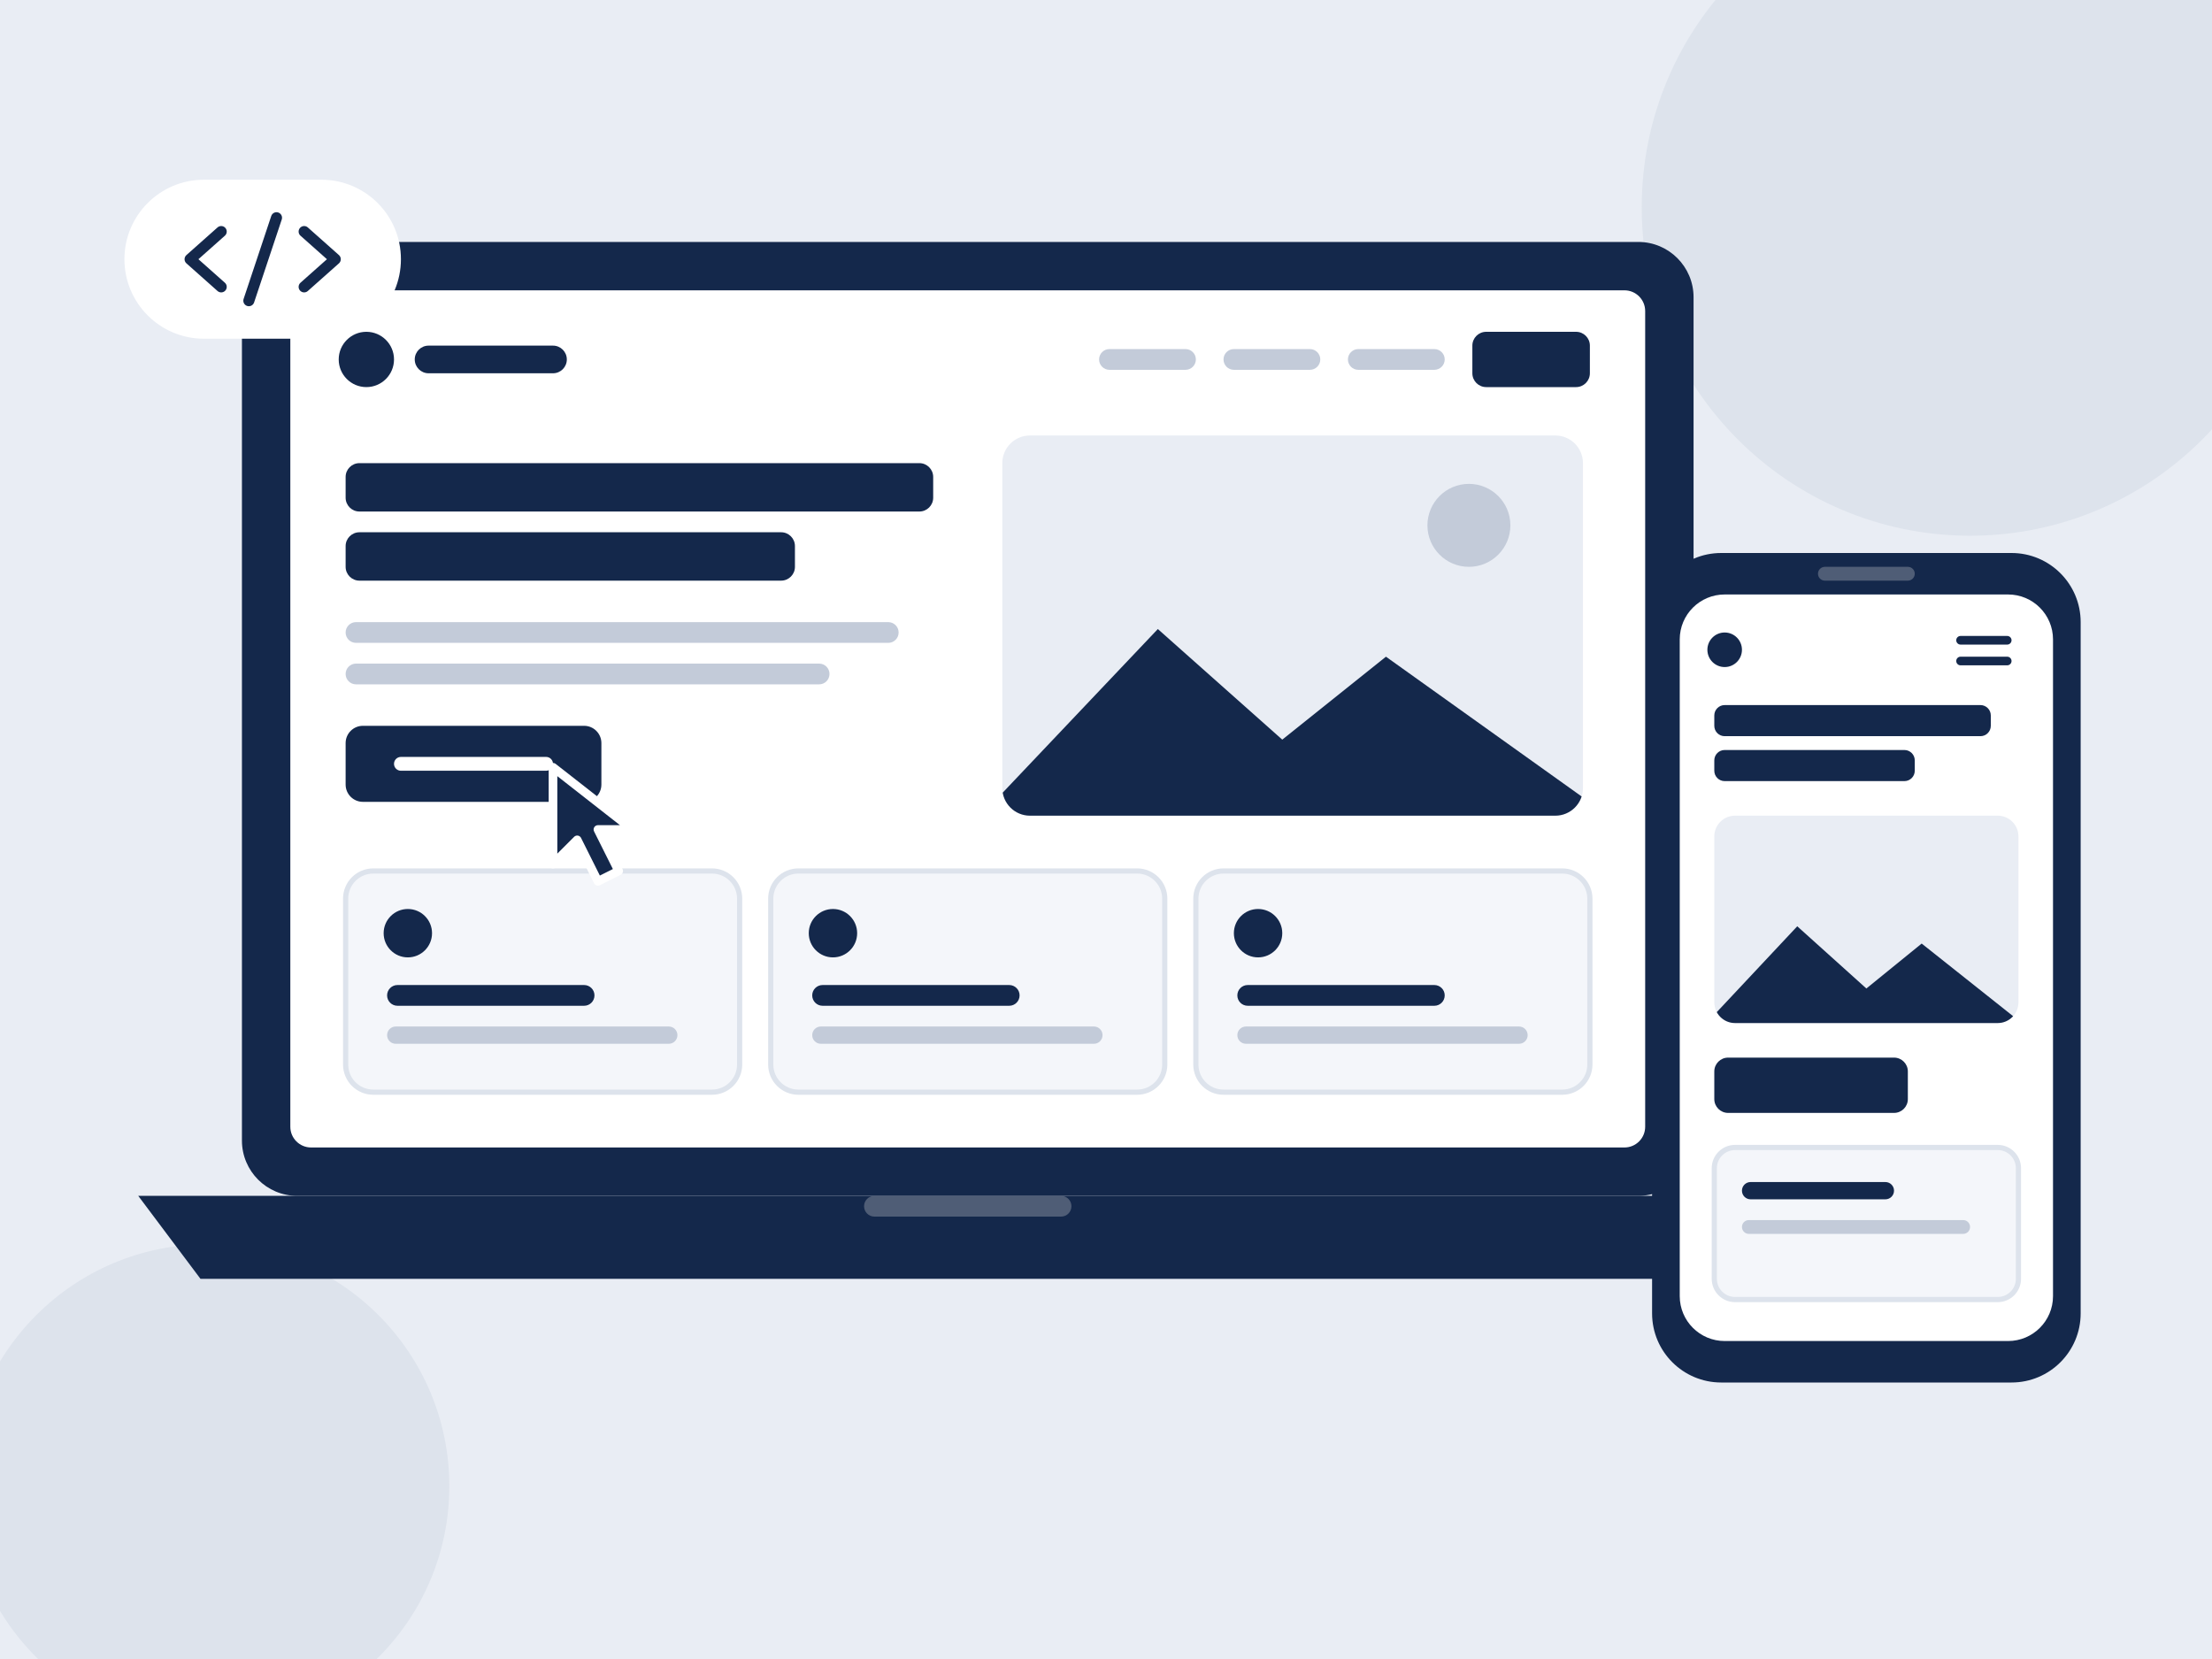
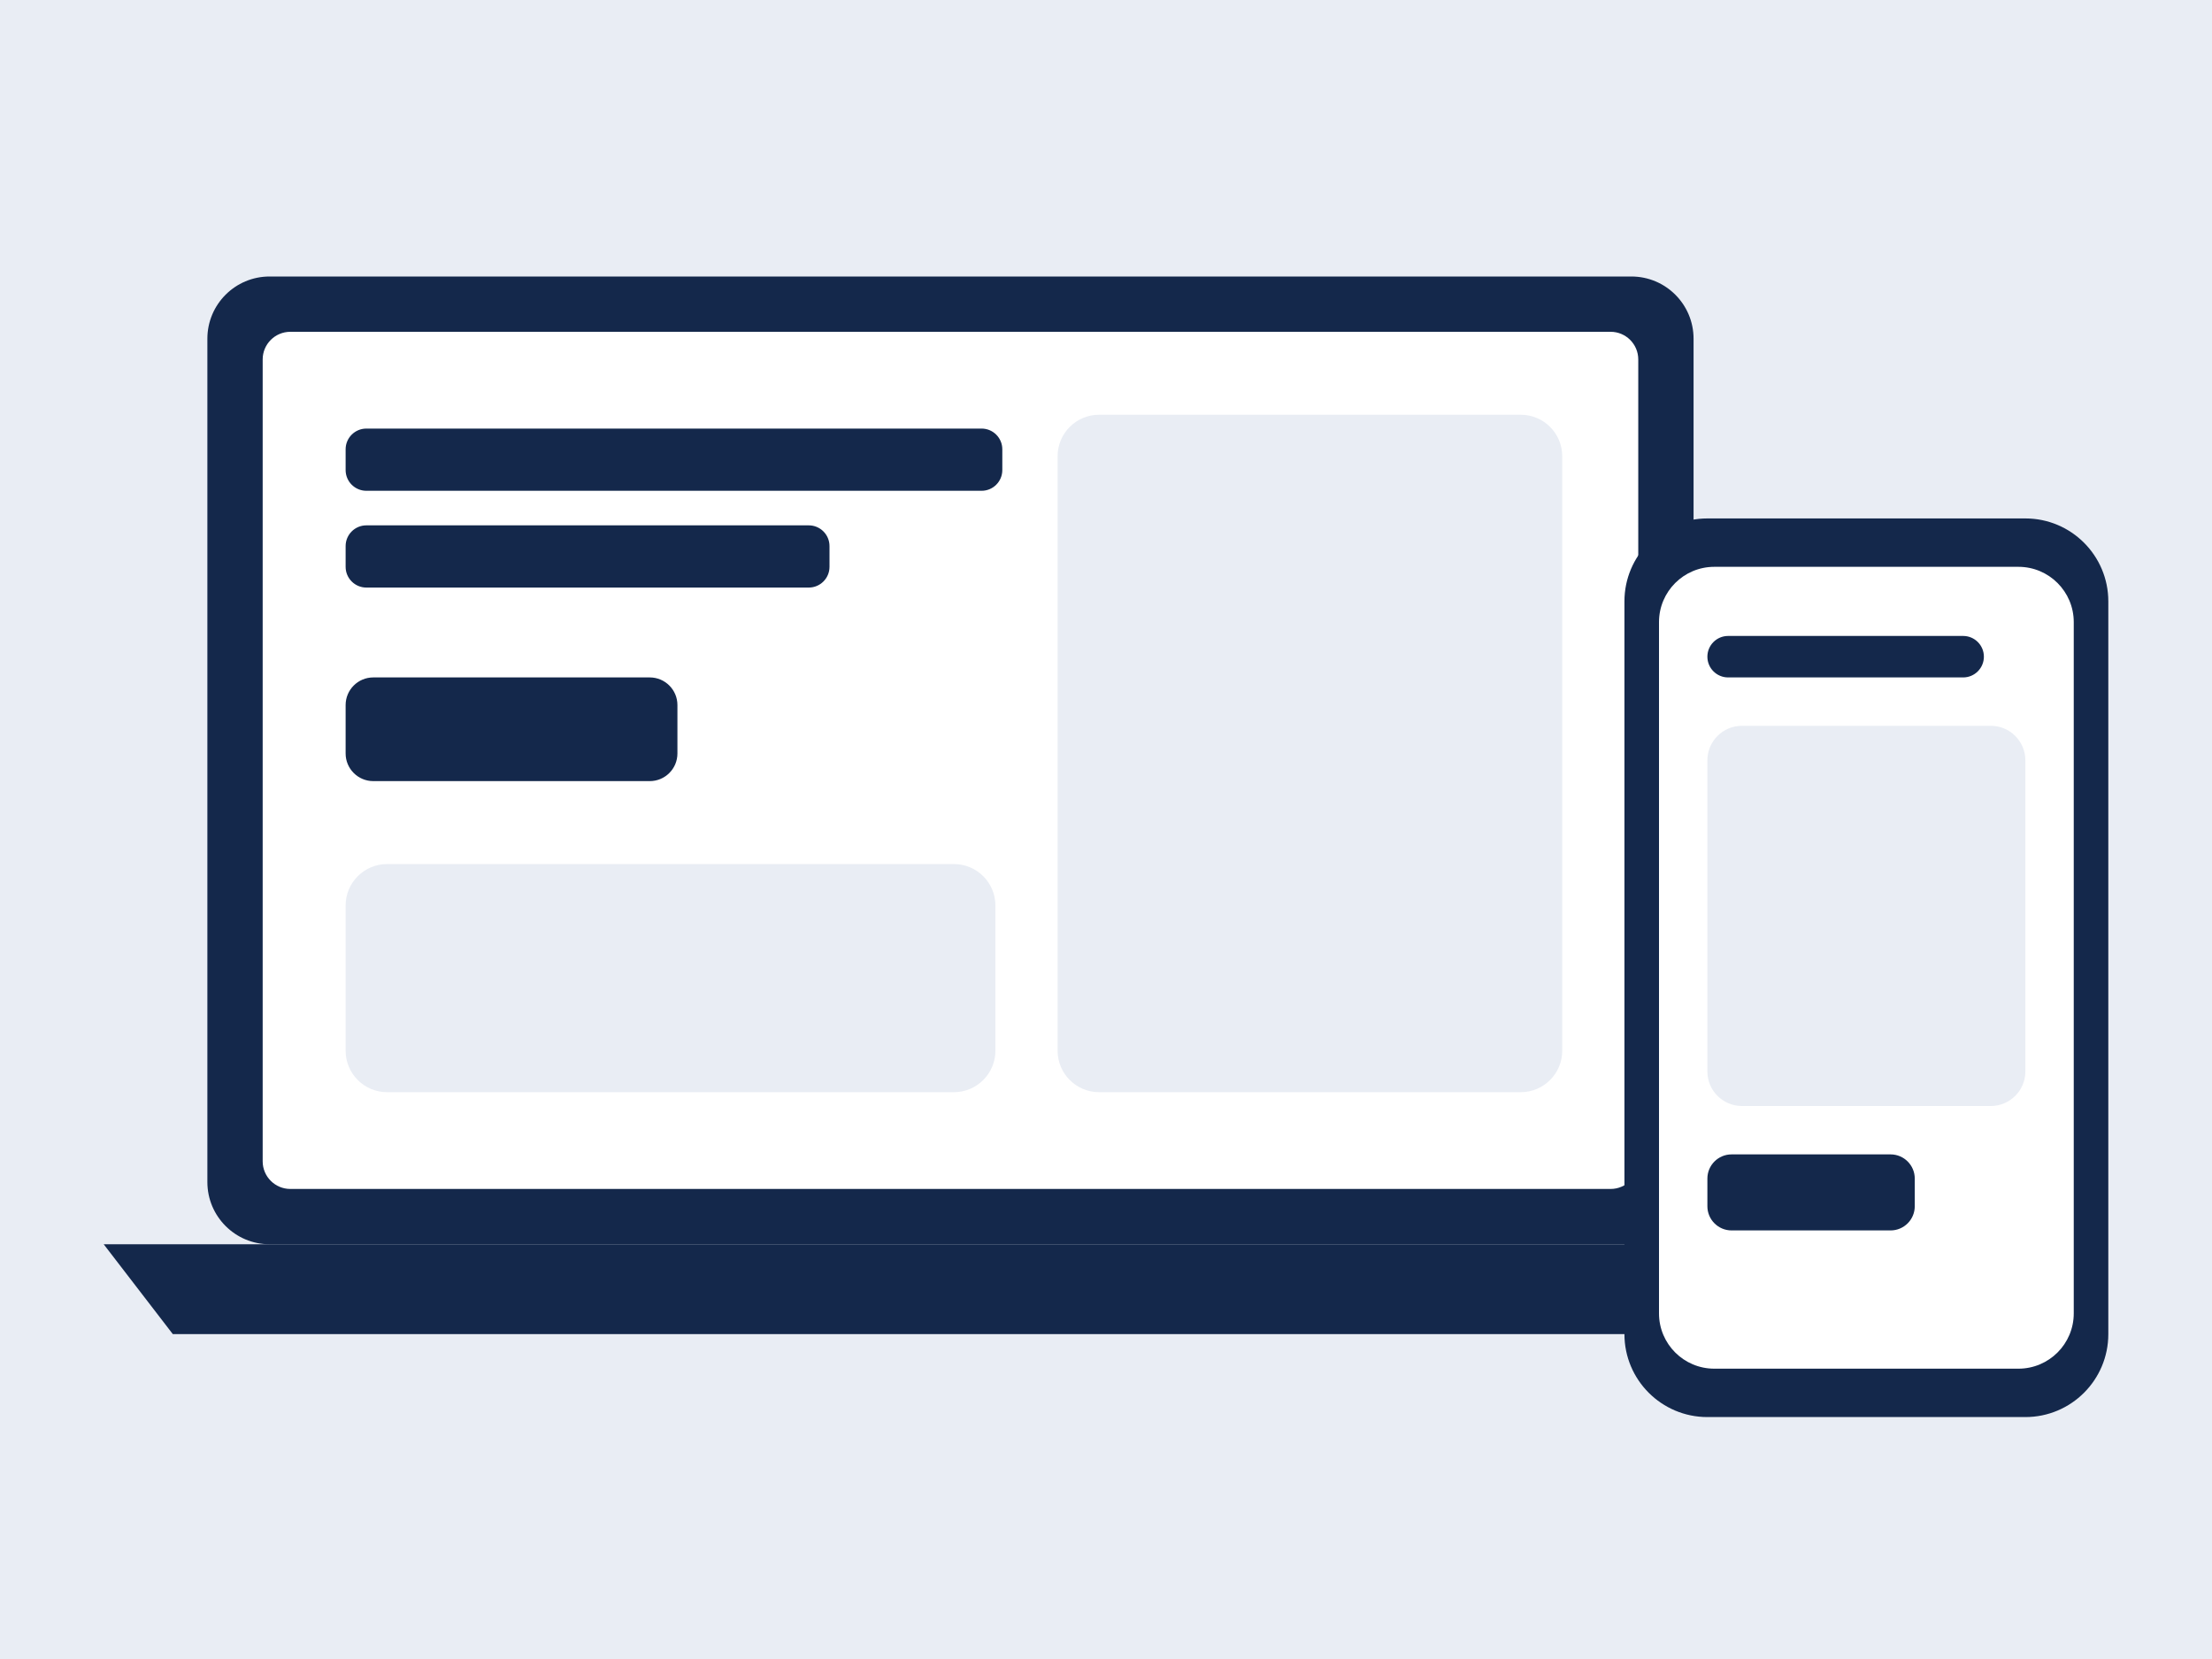
<svg xmlns="http://www.w3.org/2000/svg" viewBox="0 0 640 480" role="img" aria-label="Página web vista en computadora y en celular">
-   <defs>
-     <clipPath id="heroImg">
-       <rect x="290" y="126" width="168" height="110" rx="8" />
-     </clipPath>
-     <clipPath id="phoneImg">
-       <rect x="496" y="236" width="88" height="60" rx="6" />
-     </clipPath>
-   </defs>
  <rect width="640" height="480" fill="#e9edf4" />
-   <circle cx="570" cy="60" r="95" fill="#dde3ec" />
-   <circle cx="60" cy="430" r="70" fill="#dde3ec" />
-   <rect x="70" y="70" width="420" height="276" rx="16" fill="#14284b" />
-   <rect x="84" y="84" width="392" height="248" rx="6" fill="#ffffff" />
-   <path d="M40 346h480l-18 24H58z" fill="#14284b" />
-   <rect x="250" y="346" width="60" height="6" rx="3" fill="#4f5d76" />
-   <circle cx="106" cy="104" r="8" fill="#14284b" />
-   <rect x="120" y="100" width="44" height="8" rx="4" fill="#14284b" />
-   <rect x="318" y="101" width="28" height="6" rx="3" fill="#c3cbd9" />
-   <rect x="354" y="101" width="28" height="6" rx="3" fill="#c3cbd9" />
-   <rect x="390" y="101" width="28" height="6" rx="3" fill="#c3cbd9" />
-   <rect x="426" y="96" width="34" height="16" rx="4" fill="#14284b" />
-   <rect x="100" y="134" width="170" height="14" rx="4" fill="#14284b" />
-   <rect x="100" y="154" width="130" height="14" rx="4" fill="#14284b" />
-   <rect x="100" y="180" width="160" height="6" rx="3" fill="#c3cbd9" />
-   <rect x="100" y="192" width="140" height="6" rx="3" fill="#c3cbd9" />
-   <rect x="100" y="210" width="74" height="22" rx="5" fill="#14284b" />
-   <rect x="114" y="219" width="46" height="4" rx="2" fill="#ffffff" />
-   <rect x="290" y="126" width="168" height="110" rx="8" fill="#e9edf4" />
-   <g clip-path="url(#heroImg)">
-     <circle cx="425" cy="152" r="12" fill="#c3cbd9" />
-     <path d="M280 240l55-58 36 32 30-24 70 50z" fill="#14284b" />
-   </g>
-   <g fill="#f4f6fa" stroke="#dde3ec" stroke-width="1.5">
-     <rect x="100" y="252" width="114" height="64" rx="8" />
-     <rect x="223" y="252" width="114" height="64" rx="8" />
-     <rect x="346" y="252" width="114" height="64" rx="8" />
-   </g>
-   <g fill="#14284b">
-     <circle cx="118" cy="270" r="7" />
-     <circle cx="241" cy="270" r="7" />
-     <circle cx="364" cy="270" r="7" />
-     <rect x="112" y="285" width="60" height="6" rx="3" />
-     <rect x="235" y="285" width="60" height="6" rx="3" />
-     <rect x="358" y="285" width="60" height="6" rx="3" />
-   </g>
-   <g fill="#c3cbd9">
-     <rect x="112" y="297" width="84" height="5" rx="2.5" />
-     <rect x="235" y="297" width="84" height="5" rx="2.5" />
-     <rect x="358" y="297" width="84" height="5" rx="2.5" />
-   </g>
-   <path d="M160 222v28l7-7 6 12 6-3-6-12h10z" fill="#14284b" stroke="#ffffff" stroke-width="2.5" stroke-linejoin="round" />
-   <rect x="478" y="160" width="124" height="240" rx="20" fill="#14284b" />
-   <rect x="486" y="172" width="108" height="216" rx="13" fill="#ffffff" />
-   <rect x="526" y="164" width="28" height="4" rx="2" fill="#4f5d76" />
-   <circle cx="499" cy="188" r="5" fill="#14284b" />
-   <rect x="566" y="184" width="16" height="2.5" rx="1.25" fill="#14284b" />
-   <rect x="566" y="190" width="16" height="2.5" rx="1.25" fill="#14284b" />
-   <rect x="496" y="204" width="80" height="9" rx="3" fill="#14284b" />
-   <rect x="496" y="217" width="58" height="9" rx="3" fill="#14284b" />
-   <rect x="496" y="236" width="88" height="60" rx="6" fill="#e9edf4" />
-   <g clip-path="url(#phoneImg)">
-     <path d="M490 300l30-32 20 18 16-13 34 27z" fill="#14284b" />
-   </g>
-   <rect x="496" y="306" width="56" height="16" rx="4" fill="#14284b" />
-   <rect x="496" y="332" width="88" height="44" rx="6" fill="#f4f6fa" stroke="#dde3ec" stroke-width="1.5" />
-   <rect x="504" y="342" width="44" height="5" rx="2.5" fill="#14284b" />
-   <rect x="504" y="353" width="66" height="4" rx="2" fill="#c3cbd9" />
-   <g transform="translate(36 52)">
-     <rect width="80" height="46" rx="23" fill="#ffffff" />
-     <path d="M28 15l-9 8 9 8M52 15l9 8-9 8M44 11l-8 24" stroke="#14284b" stroke-width="3.2" fill="none" stroke-linecap="round" stroke-linejoin="round" />
-   </g>
+   <rect x="60" y="80" width="430" height="280" rx="18" fill="#14284b" />
+   <rect x="76" y="96" width="398" height="248" rx="8" fill="#ffffff" />
+   <path d="M30 360h490l-20 26H50z" fill="#14284b" />
+   <rect x="100" y="124" width="190" height="18" rx="6" fill="#14284b" />
+   <rect x="100" y="152" width="140" height="18" rx="6" fill="#14284b" />
+   <rect x="100" y="196" width="96" height="30" rx="8" fill="#14284b" />
+   <rect x="306" y="120" width="146" height="196" rx="12" fill="#e9edf4" />
+   <rect x="100" y="250" width="188" height="66" rx="12" fill="#e9edf4" />
+   <rect x="470" y="150" width="140" height="260" rx="24" fill="#14284b" />
+   <rect x="480" y="164" width="120" height="232" rx="16" fill="#ffffff" />
+   <rect x="494" y="184" width="80" height="12" rx="6" fill="#14284b" />
+   <rect x="494" y="210" width="92" height="110" rx="10" fill="#e9edf4" />
+   <rect x="494" y="334" width="60" height="22" rx="7" fill="#14284b" />
</svg>
